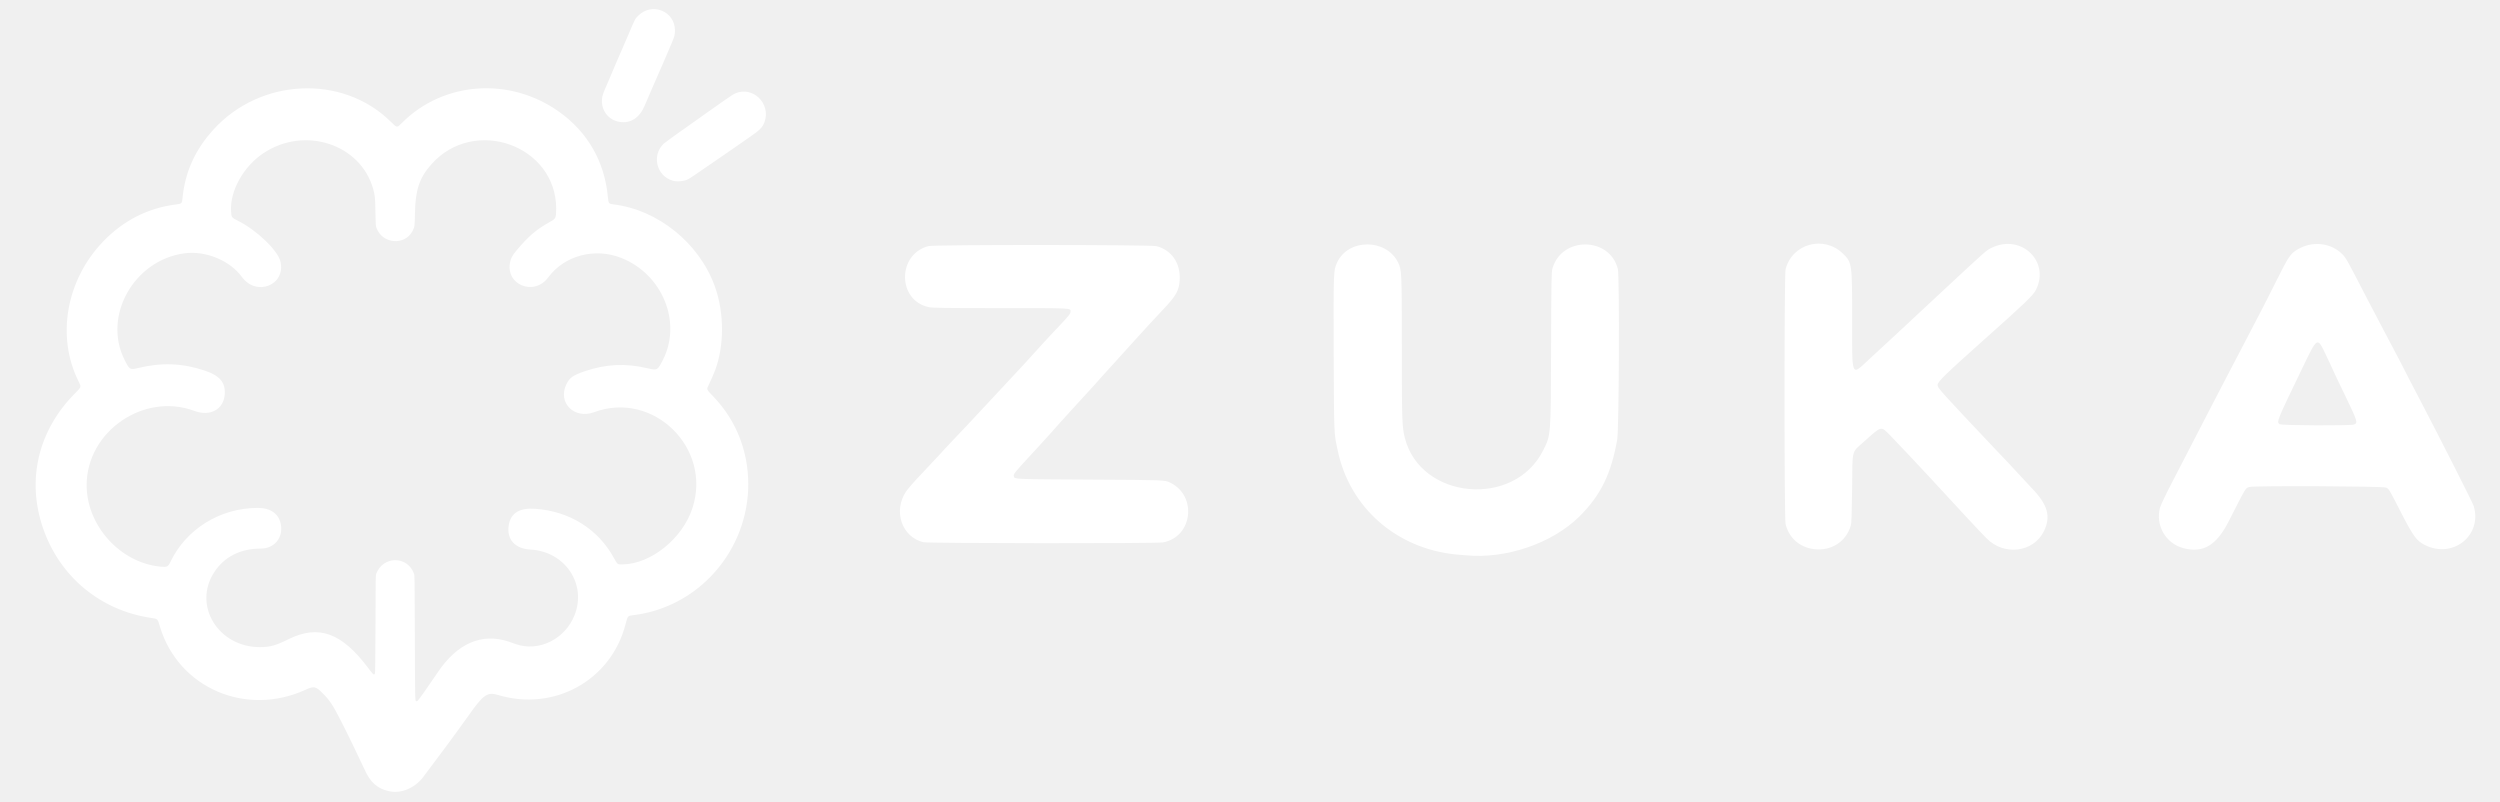
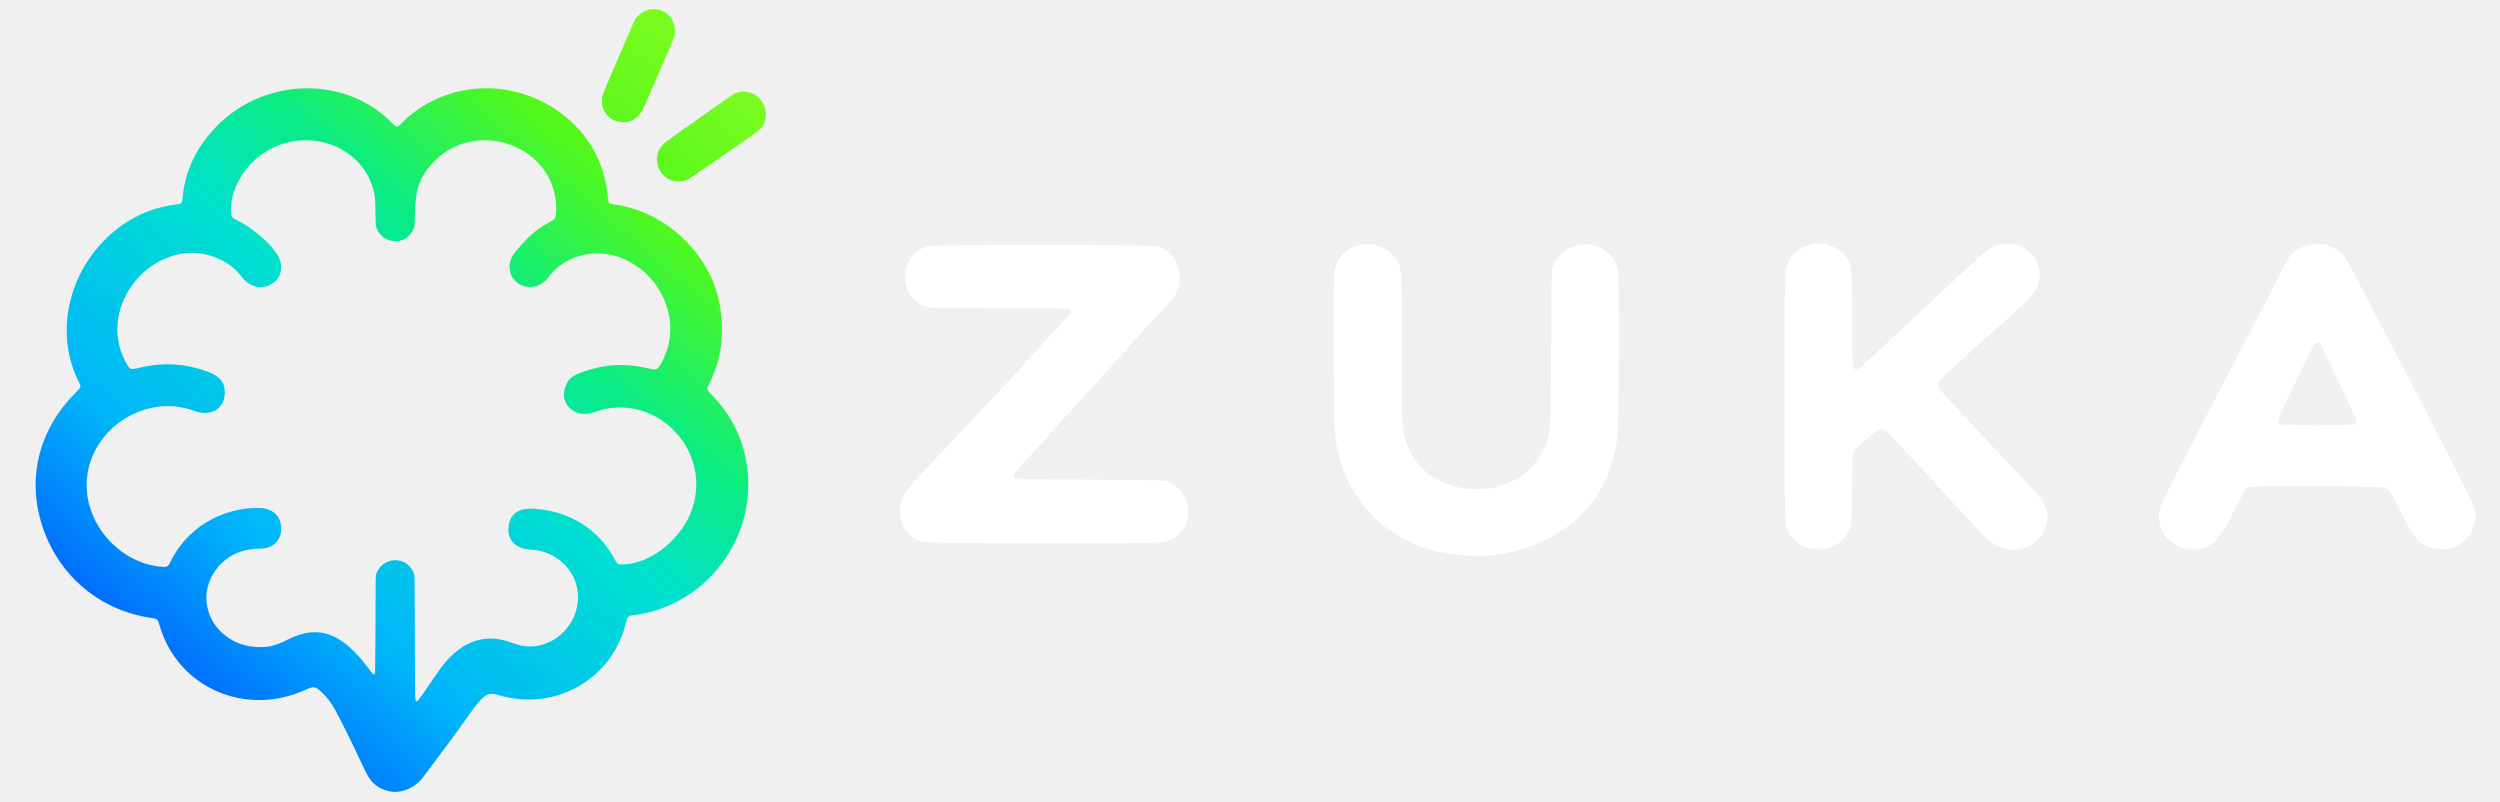
- <svg xmlns="http://www.w3.org/2000/svg" viewBox="0 0 312 100" fill="#ffffff" role="img" aria-label="Zuka">
+ <svg xmlns="http://www.w3.org/2000/svg" viewBox="0 0 312 100" role="img" aria-label="Zuka">
+   <defs>
+     <linearGradient id="zg" gradientUnits="userSpaceOnUse" x1="-222" y1="260" x2="309" y2="-362">
+       <stop offset="0" stop-color="#0066ff" />
+       <stop offset="0.2" stop-color="#00b5fa" />
+       <stop offset="0.47" stop-color="#00e0d0" />
+       <stop offset="0.63" stop-color="#0aec82" />
+       <stop offset="0.82" stop-color="#50f81c" />
+       <stop offset="1" stop-color="#7afb1f" />
+     </linearGradient>
+   </defs>
  <g transform="translate(-29.1 -13.7) scale(.125)">
-     <path d="M621.0 899.5C609.5 896.9 602.5 890.7 596.8 877.9C592.0 867.4 579.0 840.5 572.4 827.8C565.1 813.5 561.7 808.4 555.2 802.0C548.0 794.7 546.4 794.4 538.0 798.2C478.3 825.6 410.9 796.4 392.5 735.3C390.1 727.2 390.4 727.5 383.5 726.5C333.1 719.0 292.6 685.5 275.9 637.3C259.1 589.1 270.8 539.3 307.8 502.2C314.2 495.7 314.1 496.2 311.2 490.3C288.8 445.5 298.9 388.8 336.1 350.4C356.2 329.6 380.7 317.2 408.7 313.7C414.3 313.0 414.5 312.7 415.0 307.5C417.5 281.5 427.5 259.2 445.9 239.0C492.6 187.5 574.5 183.7 622.5 230.7C629.5 237.5 628.9 237.5 634.1 232.3C675.5 190.8 741.8 186.1 791.0 221.2C819.6 241.6 836.5 271.1 839.7 306.3C840.3 312.8 840.5 313.0 845.5 313.7C889.7 319.1 930.7 352.2 946.3 395.0C956.0 421.5 956.1 454.5 946.7 479.5C945.2 483.3 942.2 490.3 940.3 494.1C938.1 498.4 938.1 498.4 944.8 505.3C963.2 524.5 974.6 547.7 978.5 574.0C988.2 640.5 945.9 704.3 881.1 720.8C875.6 722.2 872.9 722.7 864.9 723.8C859.3 724.6 859.6 724.3 857.3 733.0C842.9 788.8 786.1 820.3 730.2 803.5C719.4 800.2 715.4 803.0 700.6 824.0C690.3 838.6 666.5 870.8 655.1 885.7C646.5 896.7 632.9 902.3 621.0 899.5ZM649.9 809.1C651.1 808.1 658.6 797.5 670.1 780.5C689.6 751.8 713.7 741.4 740.4 750.1C742.3 750.8 745.6 751.9 747.8 752.7C770.8 760.7 797.1 747.7 806.5 723.6C818.7 692.6 796.9 660.2 762.5 658.3C746.7 657.5 738.3 647.8 740.8 633.5C742.9 621.7 751.7 616.4 767.3 617.6C801.5 620.0 830.1 637.9 845.9 667.0C849.3 673.2 849.3 673.2 854.3 673.1C882.5 672.8 914.2 647.4 924.1 617.0C943.9 556.8 884.9 499.3 826.1 521.1C806.2 528.5 789.4 511.7 798.2 493.4C801.4 486.7 804.8 484.3 816.4 480.3C838.1 473.0 857.0 472.1 879.5 477.3C889.0 479.6 889.3 479.4 894.6 469.0C913.8 431.6 894.4 383.6 853.3 367.2C826.9 356.6 796.3 364.6 780.2 386.5C765.9 405.9 736.8 393.7 742.2 370.7C743.0 367.2 744.7 364.2 748.2 360.0C760.5 345.3 768.1 338.8 781.9 331.1C787.8 327.9 788.0 327.4 788.1 318.0C788.1 254.7 706.4 225.5 663.6 273.5C651.6 286.9 647.4 299.4 647.1 322.7C646.9 335.4 646.8 336.1 644.7 340.2C637.0 355.1 614.5 353.2 608.7 337.2C607.9 334.9 607.9 334.7 607.6 321.3C607.4 307.0 607.2 305.2 605.5 298.7C593.2 253.5 537.0 235.0 495.7 262.6C475.8 275.9 462.2 300.4 463.5 320.5C463.8 326.6 464.1 326.9 470.3 330.0C488.9 339.2 510.2 359.6 512.8 370.7C518.3 394.2 488.9 406.0 474.4 386.2C462.4 369.7 438.2 359.7 417.1 362.5C366.8 369.1 335.2 424.8 357.0 468.5C362.1 478.8 362.5 479.0 370.4 477.1C394.3 471.3 414.9 472.1 437.5 479.7C452.2 484.7 457.9 491.4 457.2 503.0C456.3 518.3 442.7 525.8 426.7 519.8C376.3 501.1 319.3 540.4 319.3 594.0C319.3 634.3 352.6 671.2 392.5 675.3C399.4 676.0 400.6 675.6 402.8 670.9C418.5 637.8 452.6 616.7 490.2 616.7C503.0 616.7 511.3 622.6 513.2 633.2C515.7 646.4 506.7 657.3 493.3 657.3C472.9 657.3 456.8 665.4 446.8 680.7C425.0 713.8 450.5 755.7 492.3 755.7C502.4 755.7 508.3 754.0 520.8 747.8C550.9 732.9 574.1 741.3 600.6 776.8C605.5 783.3 606.2 783.9 607.1 782.2C607.4 781.7 607.5 771.6 607.7 732.8C607.8 684.2 607.8 684.2 608.5 682.3C615.4 664.4 639.6 664.4 646.1 682.3C646.8 684.5 646.8 684.5 647.0 746.5C647.2 812.5 647.1 809.7 648.7 809.7C649.0 809.7 649.6 809.4 649.9 809.1Z" />
-     <path class="rays" d="M851.5 231.3C840.6 229.7 833.0 220.1 833.8 209.0C834.0 205.1 834.6 203.5 840.4 190.2C843.1 183.8 847.0 174.7 849.0 170.0C851.1 165.3 853.7 159.1 855.0 156.2C856.3 153.2 858.9 147.1 860.9 142.5C866.8 128.5 866.9 128.3 870.1 125.2C883.9 111.5 906.7 120.8 906.7 140.1C906.7 144.2 906.1 146.3 903.5 152.4C902.3 155.2 900.4 159.7 899.3 162.3C898.2 165.0 896.3 169.5 895.0 172.3C893.7 175.2 891.4 180.5 889.8 184.2C888.2 187.8 885.0 195.1 882.8 200.3C880.5 205.6 877.7 212.1 876.5 214.9C871.4 227.2 862.4 233.1 851.5 231.3ZM904.5 290.0C888.3 285.4 883.2 264.8 895.4 253.1C897.0 251.6 917.6 236.8 932.3 226.6C934.4 225.1 937.3 223.1 938.7 222.0C940.0 221.0 943.6 218.5 946.7 216.4C949.7 214.3 954.1 211.2 956.5 209.5C963.2 204.8 965.4 203.5 967.2 202.7C984.6 195.5 1002.5 213.0 996.2 231.1C994.3 236.6 991.6 239.4 981.2 246.5C977.0 249.5 969.7 254.5 965.1 257.7C960.5 260.9 954.1 265.3 950.9 267.5C947.8 269.7 942.3 273.4 938.8 275.8C927.6 283.6 921.2 287.9 919.7 288.6C915.8 290.6 908.7 291.3 904.5 290.0Z" />
+     <path fill="url(#zg)" d="M621.0 899.5C609.5 896.9 602.5 890.7 596.8 877.9C592.0 867.4 579.0 840.5 572.4 827.8C565.1 813.5 561.7 808.4 555.2 802.0C548.0 794.7 546.4 794.4 538.0 798.2C478.3 825.6 410.9 796.4 392.5 735.3C390.1 727.2 390.4 727.5 383.5 726.5C333.1 719.0 292.6 685.5 275.9 637.3C259.1 589.1 270.8 539.3 307.8 502.2C314.2 495.7 314.1 496.2 311.2 490.3C288.8 445.5 298.9 388.8 336.1 350.4C356.2 329.6 380.7 317.2 408.7 313.7C414.3 313.0 414.5 312.7 415.0 307.5C417.5 281.5 427.5 259.2 445.9 239.0C492.6 187.5 574.5 183.7 622.5 230.7C629.5 237.5 628.9 237.5 634.1 232.3C675.5 190.8 741.8 186.1 791.0 221.2C819.6 241.6 836.5 271.1 839.7 306.3C840.3 312.8 840.5 313.0 845.5 313.7C889.7 319.1 930.7 352.2 946.3 395.0C956.0 421.5 956.1 454.5 946.7 479.5C945.2 483.3 942.2 490.3 940.3 494.1C938.1 498.4 938.1 498.4 944.8 505.3C963.2 524.5 974.6 547.7 978.5 574.0C988.2 640.5 945.9 704.3 881.1 720.8C875.6 722.2 872.9 722.7 864.9 723.8C859.3 724.6 859.6 724.3 857.3 733.0C842.9 788.8 786.1 820.3 730.2 803.5C719.4 800.2 715.4 803.0 700.6 824.0C690.3 838.6 666.5 870.8 655.1 885.7C646.5 896.7 632.9 902.3 621.0 899.5ZM649.9 809.1C651.1 808.1 658.6 797.5 670.1 780.5C689.6 751.8 713.7 741.4 740.4 750.1C742.3 750.8 745.6 751.9 747.8 752.7C770.8 760.7 797.1 747.7 806.5 723.6C818.7 692.6 796.9 660.2 762.5 658.3C746.7 657.5 738.3 647.8 740.8 633.5C742.9 621.7 751.7 616.4 767.3 617.6C801.5 620.0 830.1 637.9 845.9 667.0C849.3 673.2 849.3 673.2 854.3 673.1C882.5 672.8 914.2 647.4 924.1 617.0C943.9 556.8 884.9 499.3 826.1 521.1C806.2 528.5 789.4 511.7 798.2 493.4C801.4 486.7 804.8 484.3 816.4 480.3C838.1 473.0 857.0 472.1 879.5 477.3C889.0 479.6 889.3 479.4 894.6 469.0C913.8 431.6 894.4 383.6 853.3 367.2C826.9 356.6 796.3 364.6 780.2 386.5C765.9 405.9 736.8 393.7 742.2 370.7C743.0 367.2 744.7 364.2 748.2 360.0C760.5 345.3 768.1 338.8 781.9 331.1C787.8 327.9 788.0 327.4 788.1 318.0C788.1 254.7 706.4 225.5 663.6 273.5C651.6 286.9 647.4 299.4 647.1 322.7C646.9 335.4 646.8 336.1 644.7 340.2C637.0 355.1 614.5 353.2 608.7 337.2C607.9 334.9 607.9 334.7 607.6 321.3C607.4 307.0 607.2 305.2 605.5 298.7C593.2 253.5 537.0 235.0 495.7 262.6C475.8 275.9 462.2 300.4 463.5 320.5C463.8 326.6 464.1 326.9 470.3 330.0C488.9 339.2 510.2 359.6 512.8 370.7C518.3 394.2 488.9 406.0 474.4 386.2C462.4 369.7 438.2 359.7 417.1 362.5C366.8 369.1 335.2 424.8 357.0 468.5C362.1 478.8 362.5 479.0 370.4 477.1C394.3 471.3 414.9 472.1 437.5 479.7C452.2 484.7 457.9 491.4 457.2 503.0C456.3 518.3 442.7 525.8 426.7 519.8C376.3 501.1 319.3 540.4 319.3 594.0C319.3 634.3 352.6 671.2 392.5 675.3C399.4 676.0 400.6 675.6 402.8 670.9C418.5 637.8 452.6 616.7 490.2 616.7C503.0 616.7 511.3 622.6 513.2 633.2C515.7 646.4 506.7 657.3 493.3 657.3C472.9 657.3 456.8 665.4 446.8 680.7C425.0 713.8 450.5 755.7 492.3 755.7C502.4 755.7 508.3 754.0 520.8 747.8C550.9 732.9 574.1 741.3 600.6 776.8C605.5 783.3 606.2 783.9 607.1 782.2C607.4 781.7 607.5 771.6 607.7 732.8C607.8 684.2 607.8 684.2 608.5 682.3C615.4 664.4 639.6 664.4 646.1 682.3C646.8 684.5 646.8 684.5 647.0 746.5C647.2 812.5 647.1 809.7 648.7 809.7C649.0 809.7 649.6 809.4 649.9 809.1Z" />
+     <path class="rays" fill="url(#zg)" d="M851.5 231.3C840.6 229.7 833.0 220.1 833.8 209.0C834.0 205.1 834.6 203.5 840.4 190.2C843.1 183.8 847.0 174.7 849.0 170.0C851.1 165.3 853.7 159.1 855.0 156.2C856.3 153.2 858.9 147.1 860.9 142.5C866.8 128.5 866.9 128.3 870.1 125.2C883.9 111.5 906.7 120.8 906.7 140.1C906.7 144.2 906.1 146.3 903.5 152.4C902.3 155.2 900.4 159.7 899.3 162.3C898.2 165.0 896.3 169.5 895.0 172.3C893.7 175.2 891.4 180.5 889.8 184.2C888.2 187.8 885.0 195.1 882.8 200.3C880.5 205.6 877.7 212.1 876.5 214.9C871.4 227.2 862.4 233.1 851.5 231.3ZM904.5 290.0C888.3 285.4 883.2 264.8 895.4 253.1C897.0 251.6 917.6 236.8 932.3 226.6C934.4 225.1 937.3 223.1 938.7 222.0C940.0 221.0 943.6 218.5 946.7 216.4C949.7 214.3 954.1 211.2 956.5 209.5C963.2 204.8 965.4 203.5 967.2 202.7C984.6 195.5 1002.5 213.0 996.2 231.1C994.3 236.6 991.6 239.4 981.2 246.5C977.0 249.5 969.7 254.5 965.1 257.7C960.5 260.9 954.1 265.3 950.9 267.5C947.8 269.7 942.3 273.4 938.8 275.8C927.6 283.6 921.2 287.9 919.7 288.6C915.8 290.6 908.7 291.3 904.5 290.0Z" />
  </g>
-   <g transform="translate(54 -206) scale(.248)">
+   <g fill="#ffffff" transform="translate(54 -206) scale(.248)">
    <path d="M246.9 1103.5C236.1 1100.9 231.6 1087.9 238.2 1078.0C239.0 1076.8 242.5 1072.7 246.1 1069.0C249.6 1065.3 253.6 1061.0 255.0 1059.5C256.3 1058.0 260.0 1054.1 263.1 1050.8C266.3 1047.5 270.7 1042.8 273.0 1040.3C275.3 1037.9 280.3 1032.5 284.2 1028.3C294.9 1016.9 302.8 1008.3 306.6 1004.0C308.5 1001.9 312.2 997.9 314.8 995.2C320.2 989.5 321.0 988.5 321.0 987.4C321.0 985.6 322.0 985.7 285.4 985.7C257.5 985.7 251.5 985.6 249.6 985.2C233.8 981.8 233.7 958.7 249.4 954.5C252.2 953.7 361.3 953.8 364.2 954.5C371.9 956.5 376.4 963.1 375.9 971.6C375.6 976.7 374.2 979.3 368.5 985.4C364.2 989.9 356.4 998.4 352.0 1003.3C350.3 1005.2 346.5 1009.4 343.7 1012.5C340.8 1015.6 335.9 1021.1 332.7 1024.7C329.5 1028.2 324.2 1034.0 320.9 1037.6C317.6 1041.2 313.3 1046.0 311.3 1048.3C309.2 1050.6 305.1 1055.2 302.0 1058.5C292.2 1069.1 292.1 1069.2 292.5 1070.5C292.8 1071.8 293.1 1071.8 331.2 1072.0C368.5 1072.2 368.5 1072.2 371.1 1073.5C384.9 1080.2 382.4 1100.9 367.5 1103.6C364.3 1104.2 249.4 1104.1 246.9 1103.5ZM520.0 1110.1C519.4 1110.1 517.2 1109.8 515.2 1109.7C485.0 1106.8 461.4 1086.1 455.4 1057.2C453.5 1048.3 453.6 1050.6 453.4 1008.5C453.3 966.0 453.3 966.9 455.1 962.8C460.7 950.6 479.8 950.6 485.8 962.7C487.6 966.5 487.7 966.7 487.7 1005.2C487.7 1042.5 487.8 1045.3 489.2 1051.0C497.1 1082.1 544.3 1086.4 558.8 1057.3C562.7 1049.6 562.7 1050.2 562.8 1005.9C562.9 971.7 563.0 967.4 563.5 965.7C568.2 949.5 592.3 949.7 596.4 966.0C597.3 969.7 597.0 1046.0 596.1 1051.7C593.1 1069.0 587.8 1079.9 577.0 1090.6C563.3 1104.1 540.2 1112.0 520.0 1110.1ZM695.2 1107.0C687.9 1106.1 682.5 1101.4 680.8 1094.3C680.1 1091.1 680.1 969.1 680.8 966.2C684.1 953.2 700.1 948.9 709.7 958.3C714.3 962.8 714.3 963.3 714.3 991.3C714.3 1021.3 713.7 1019.9 722.8 1011.5C730.1 1004.8 748.4 987.8 758.0 978.8C782.5 956.0 781.7 956.7 784.6 955.3C799.4 948.2 814.0 962.2 806.8 976.5C805.5 979.2 801.0 983.5 781.0 1001.3C761.0 1019.2 757.3 1022.7 757.3 1024.4C757.3 1025.9 758.3 1027.0 787.3 1057.7C790.7 1061.2 795.1 1065.9 797.0 1068.0C798.9 1070.1 802.5 1073.9 804.9 1076.5C812.8 1084.7 814.4 1090.6 810.8 1098.0C805.5 1108.7 790.7 1110.5 781.9 1101.5C778.7 1098.3 766.6 1085.3 753.3 1070.8C746.9 1063.9 737.0 1053.4 733.6 1049.9C728.7 1044.9 729.3 1044.8 720.6 1052.6C713.8 1058.7 714.5 1056.0 714.3 1076.3C714.1 1090.6 714.0 1093.8 713.6 1095.2C711.2 1103.3 703.8 1108.0 695.2 1107.0ZM881.0 1106.5C872.1 1104.1 866.9 1095.1 869.2 1086.2C869.5 1085.0 872.2 1079.3 875.6 1072.8C885.4 1053.8 890.2 1044.6 895.5 1034.3C898.3 1028.9 901.8 1022.2 903.3 1019.3C904.8 1016.5 908.4 1009.6 911.3 1004.0C914.2 998.4 918.6 989.9 921.2 985.0C923.7 980.1 927.5 972.6 929.7 968.2C934.4 958.9 935.4 957.6 940.1 955.3C947.1 951.9 955.7 953.2 961.0 958.6C962.9 960.6 962.9 960.5 974.0 982.0C976.6 987.0 980.4 994.2 982.3 997.8C984.3 1001.5 987.8 1008.2 990.2 1012.8C992.5 1017.4 996.7 1025.5 999.5 1030.8C1009.8 1050.5 1026.6 1083.6 1027.1 1085.3C1031.5 1100.1 1016.6 1112.0 1002.5 1104.9C998.4 1102.8 996.8 1100.7 991.0 1089.5C984.2 1076.2 984.5 1076.7 982.9 1076.0C981.3 1075.3 916.8 1075.0 914.3 1075.7C912.2 1076.2 912.6 1075.7 903.9 1092.8C897.7 1105.1 891.0 1109.1 881.0 1106.5ZM966.8 1044.3C968.9 1043.5 968.8 1043.0 962.2 1029.3C959.4 1023.6 956.7 1017.9 956.2 1016.7C955.7 1015.5 954.1 1012.2 952.8 1009.4C948.3 1000.0 948.6 999.8 940.8 1016.0C928.0 1042.5 927.8 1043.0 929.4 1044.1C930.3 1044.8 965.2 1044.9 966.8 1044.3Z" />
  </g>
</svg>
